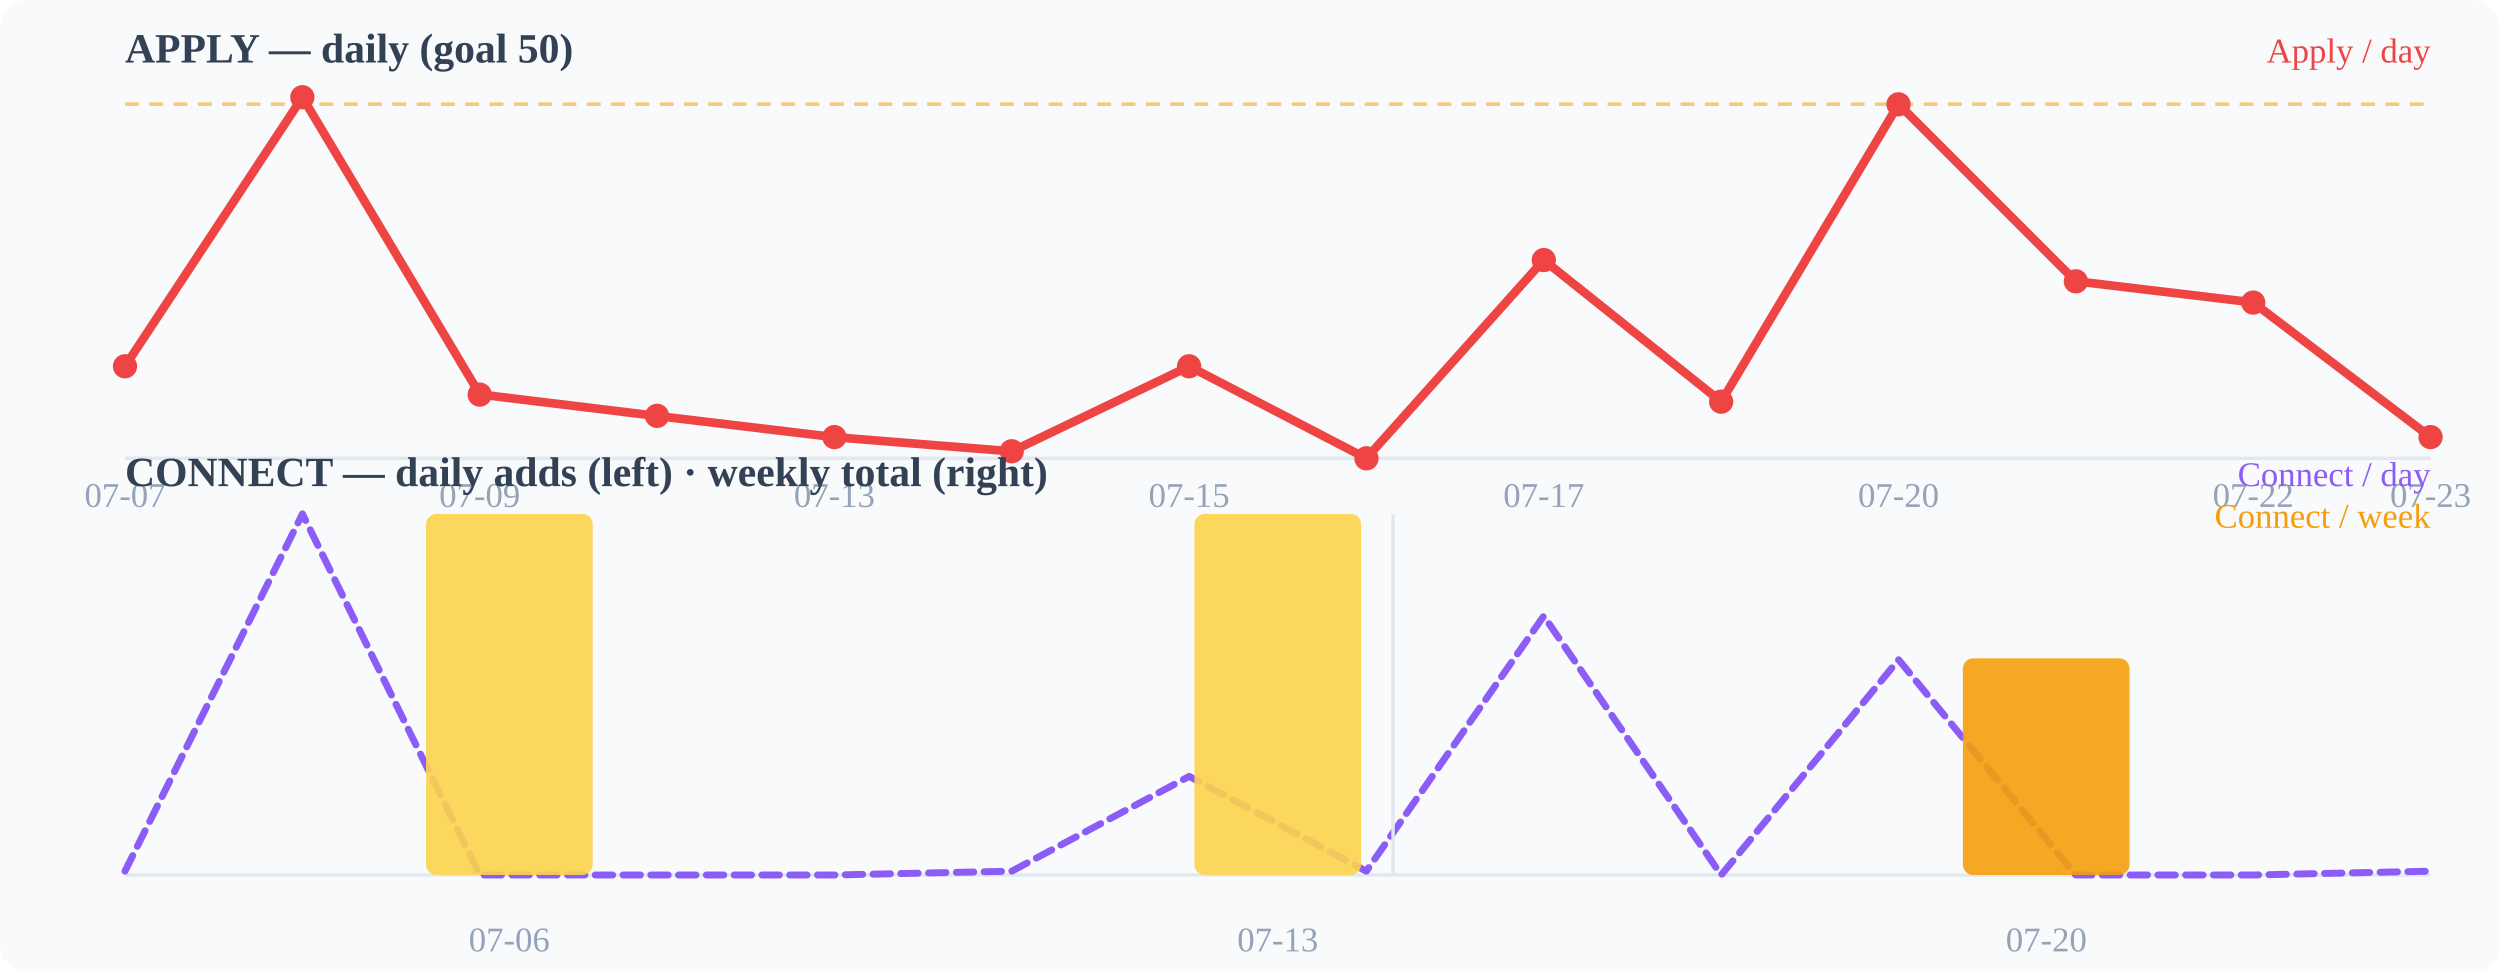
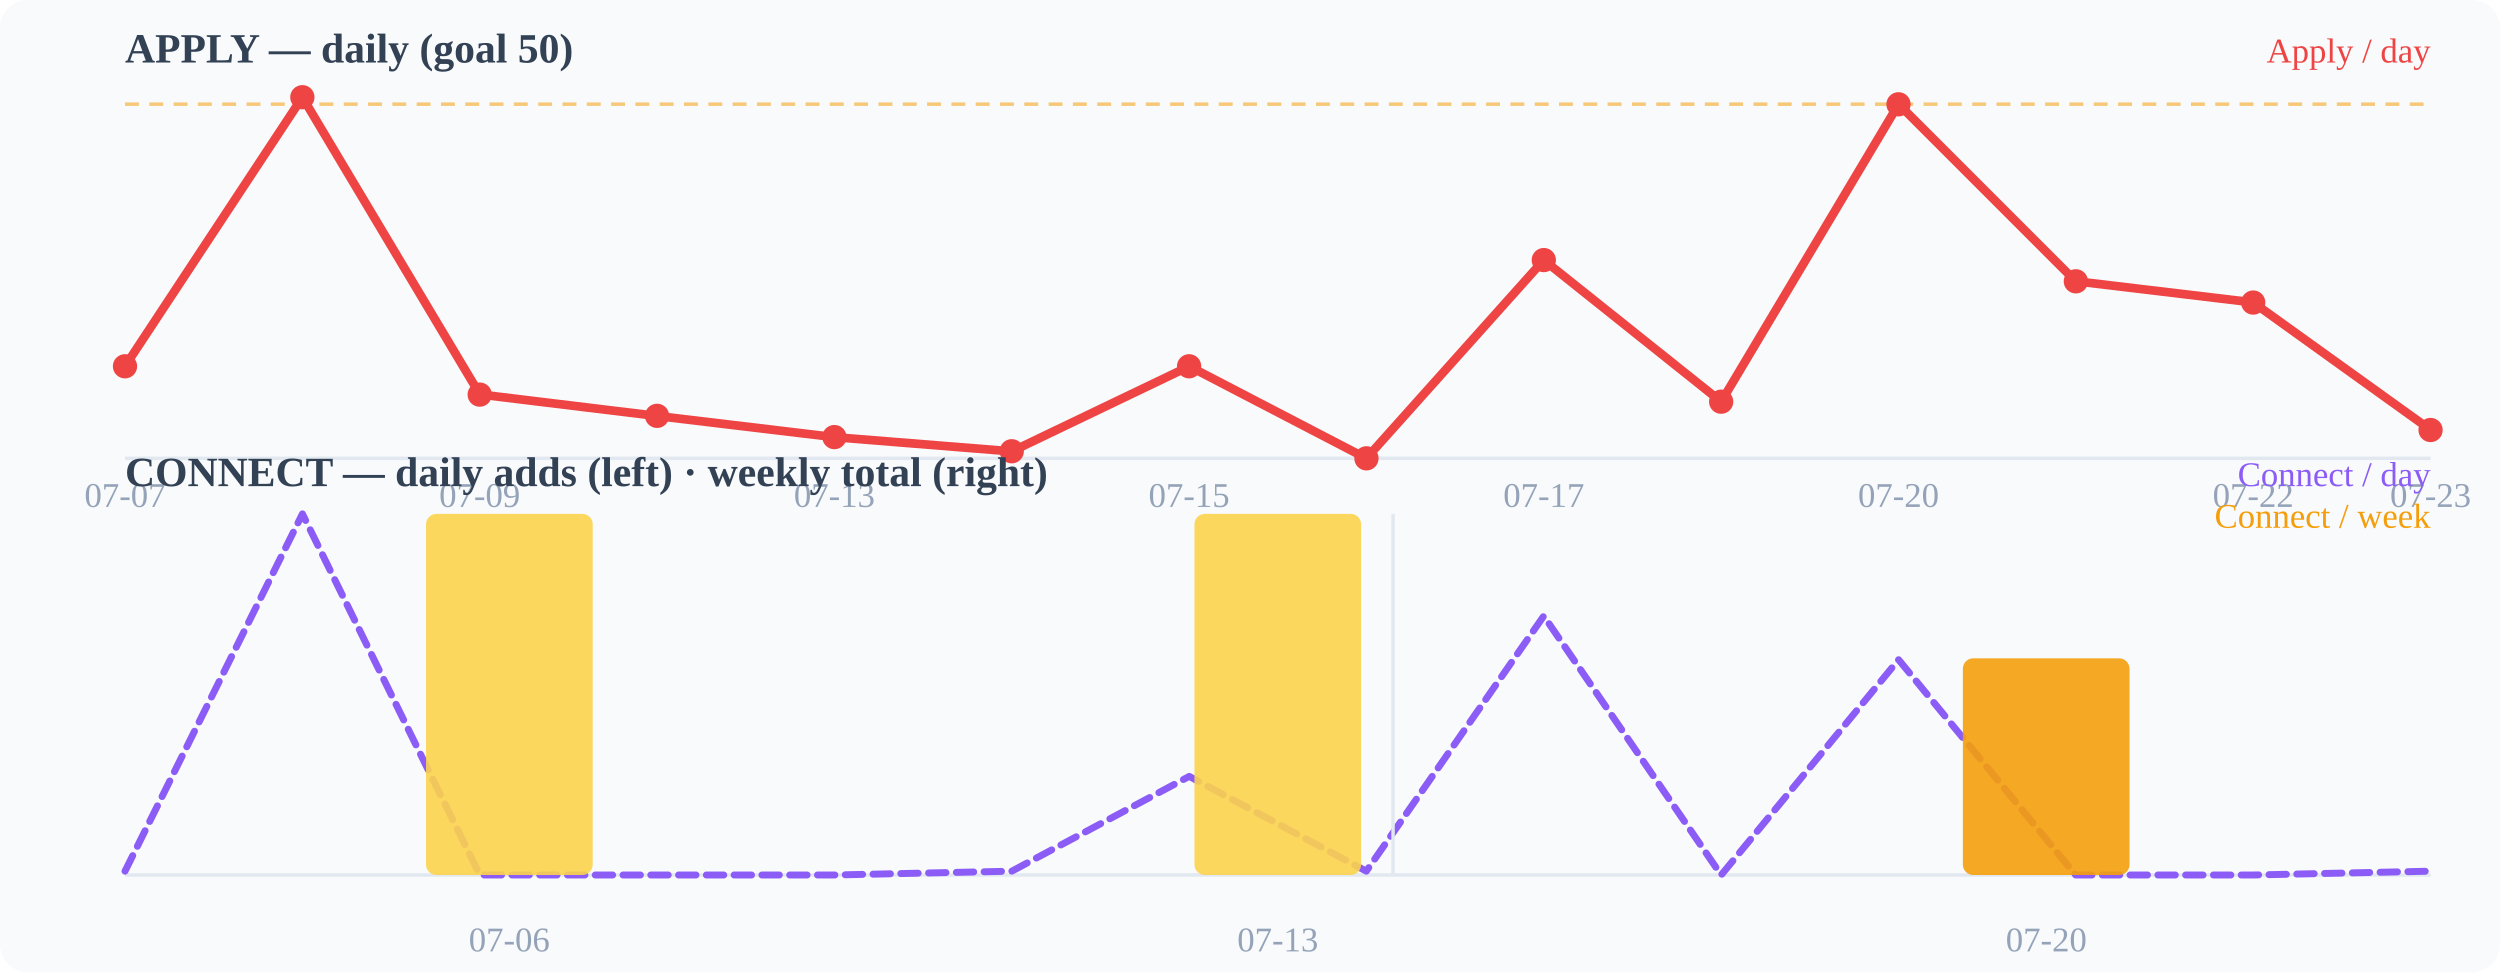
<svg xmlns="http://www.w3.org/2000/svg" width="720" height="280" viewBox="0 0 720 280">
  <rect width="720" height="280" fill="#f8fafc" rx="8" />
  <text x="36" y="18" font-size="12" font-weight="600" fill="#334155">APPLY — daily (goal 50)</text>
  <line x1="36" y1="132" x2="700" y2="132" stroke="#e2e8f0" stroke-width="1" />
  <line x1="36" y1="30.0" x2="700" y2="30.0" stroke="#f59e0b" stroke-width="1" stroke-dasharray="4 3" opacity="0.55" />
-   <polyline points="36.0,105.5 87.1,28.0 138.2,113.6 189.2,119.8 240.3,125.9 291.4,130.0 342.5,105.5 393.5,132.0 444.6,74.9 495.7,115.7 546.8,30.0 597.8,81.0 648.9,87.1 700.0,125.9" fill="none" stroke="#ef4444" stroke-width="2.5" stroke-linecap="round" stroke-linejoin="round" />
+   <polyline points="36.0,105.5 87.1,28.0 138.2,113.6 189.2,119.8 240.3,125.9 291.4,130.0 342.5,105.5 393.5,132.0 444.6,74.9 495.7,115.7 546.8,30.0 597.8,81.0 648.9,87.1 700.0,123.8" fill="none" stroke="#ef4444" stroke-width="2.5" stroke-linecap="round" stroke-linejoin="round" />
  <circle cx="36" cy="105.49" r="3.5" fill="#ef4444" />
  <circle cx="87.077" cy="28" r="3.5" fill="#ef4444" />
  <circle cx="138.154" cy="113.647" r="3.5" fill="#ef4444" />
  <circle cx="189.231" cy="119.765" r="3.5" fill="#ef4444" />
  <circle cx="240.308" cy="125.882" r="3.5" fill="#ef4444" />
  <circle cx="291.385" cy="129.961" r="3.5" fill="#ef4444" />
  <circle cx="342.462" cy="105.49" r="3.5" fill="#ef4444" />
  <circle cx="393.538" cy="132" r="3.5" fill="#ef4444" />
  <circle cx="444.615" cy="74.902" r="3.5" fill="#ef4444" />
  <circle cx="495.692" cy="115.686" r="3.5" fill="#ef4444" />
  <circle cx="546.769" cy="30.039" r="3.5" fill="#ef4444" />
  <circle cx="597.846" cy="81.02" r="3.5" fill="#ef4444" />
  <circle cx="648.923" cy="87.137" r="3.5" fill="#ef4444" />
-   <circle cx="700" cy="125.882" r="3.5" fill="#ef4444" />
+   <circle cx="700" cy="123.843" r="3.5" fill="#ef4444" />
  <text x="36" y="146" font-size="10" fill="#94a3b8" text-anchor="middle">07-07</text>
  <text x="138.154" y="146" font-size="10" fill="#94a3b8" text-anchor="middle">07-09</text>
  <text x="240.308" y="146" font-size="10" fill="#94a3b8" text-anchor="middle">07-13</text>
  <text x="342.462" y="146" font-size="10" fill="#94a3b8" text-anchor="middle">07-15</text>
  <text x="444.615" y="146" font-size="10" fill="#94a3b8" text-anchor="middle">07-17</text>
  <text x="546.769" y="146" font-size="10" fill="#94a3b8" text-anchor="middle">07-20</text>
  <text x="648.923" y="146" font-size="10" fill="#94a3b8" text-anchor="middle">07-22</text>
  <text x="700" y="146" font-size="10" fill="#94a3b8" text-anchor="middle">07-23</text>
  <text x="36" y="140" font-size="12" font-weight="600" fill="#334155">CONNECT — daily adds (left) · weekly total (right)</text>
  <line x1="36" y1="252" x2="700" y2="252" stroke="#e2e8f0" stroke-width="1" />
  <polyline points="36.0,250.9 87.1,148.0 138.2,252.0 189.2,252.0 240.3,252.0 291.4,250.9 342.5,223.6 393.5,250.9 444.6,177.4 495.7,252.0 546.8,190.0 597.8,252.0 648.9,252.0 700.0,250.9" fill="none" stroke="#8b5cf6" stroke-width="2" stroke-linecap="round" stroke-linejoin="round" stroke-dasharray="5 3" />
  <rect x="122.7" y="148.0" width="48" height="104.0" rx="3" fill="#fcd34d" opacity="0.9" />
  <rect x="344.0" y="148.0" width="48" height="104.0" rx="3" fill="#fcd34d" opacity="0.9" />
  <rect x="565.3" y="189.6" width="48" height="62.4" rx="3" fill="#f59e0b" opacity="0.9" />
  <line x1="401.2" y1="148" x2="401.2" y2="252" stroke="#e2e8f0" stroke-width="1" />
  <text x="146.667" y="274" font-size="10" fill="#94a3b8" text-anchor="middle">07-06</text>
  <text x="368" y="274" font-size="10" fill="#94a3b8" text-anchor="middle">07-13</text>
  <text x="589.333" y="274" font-size="10" fill="#94a3b8" text-anchor="middle">07-20</text>
  <text x="700" y="18" font-size="10" fill="#ef4444" text-anchor="end">Apply / day</text>
  <text x="700" y="140" font-size="10" fill="#8b5cf6" text-anchor="end">Connect / day</text>
  <text x="700" y="152" font-size="10" fill="#f59e0b" text-anchor="end">Connect / week</text>
</svg>
